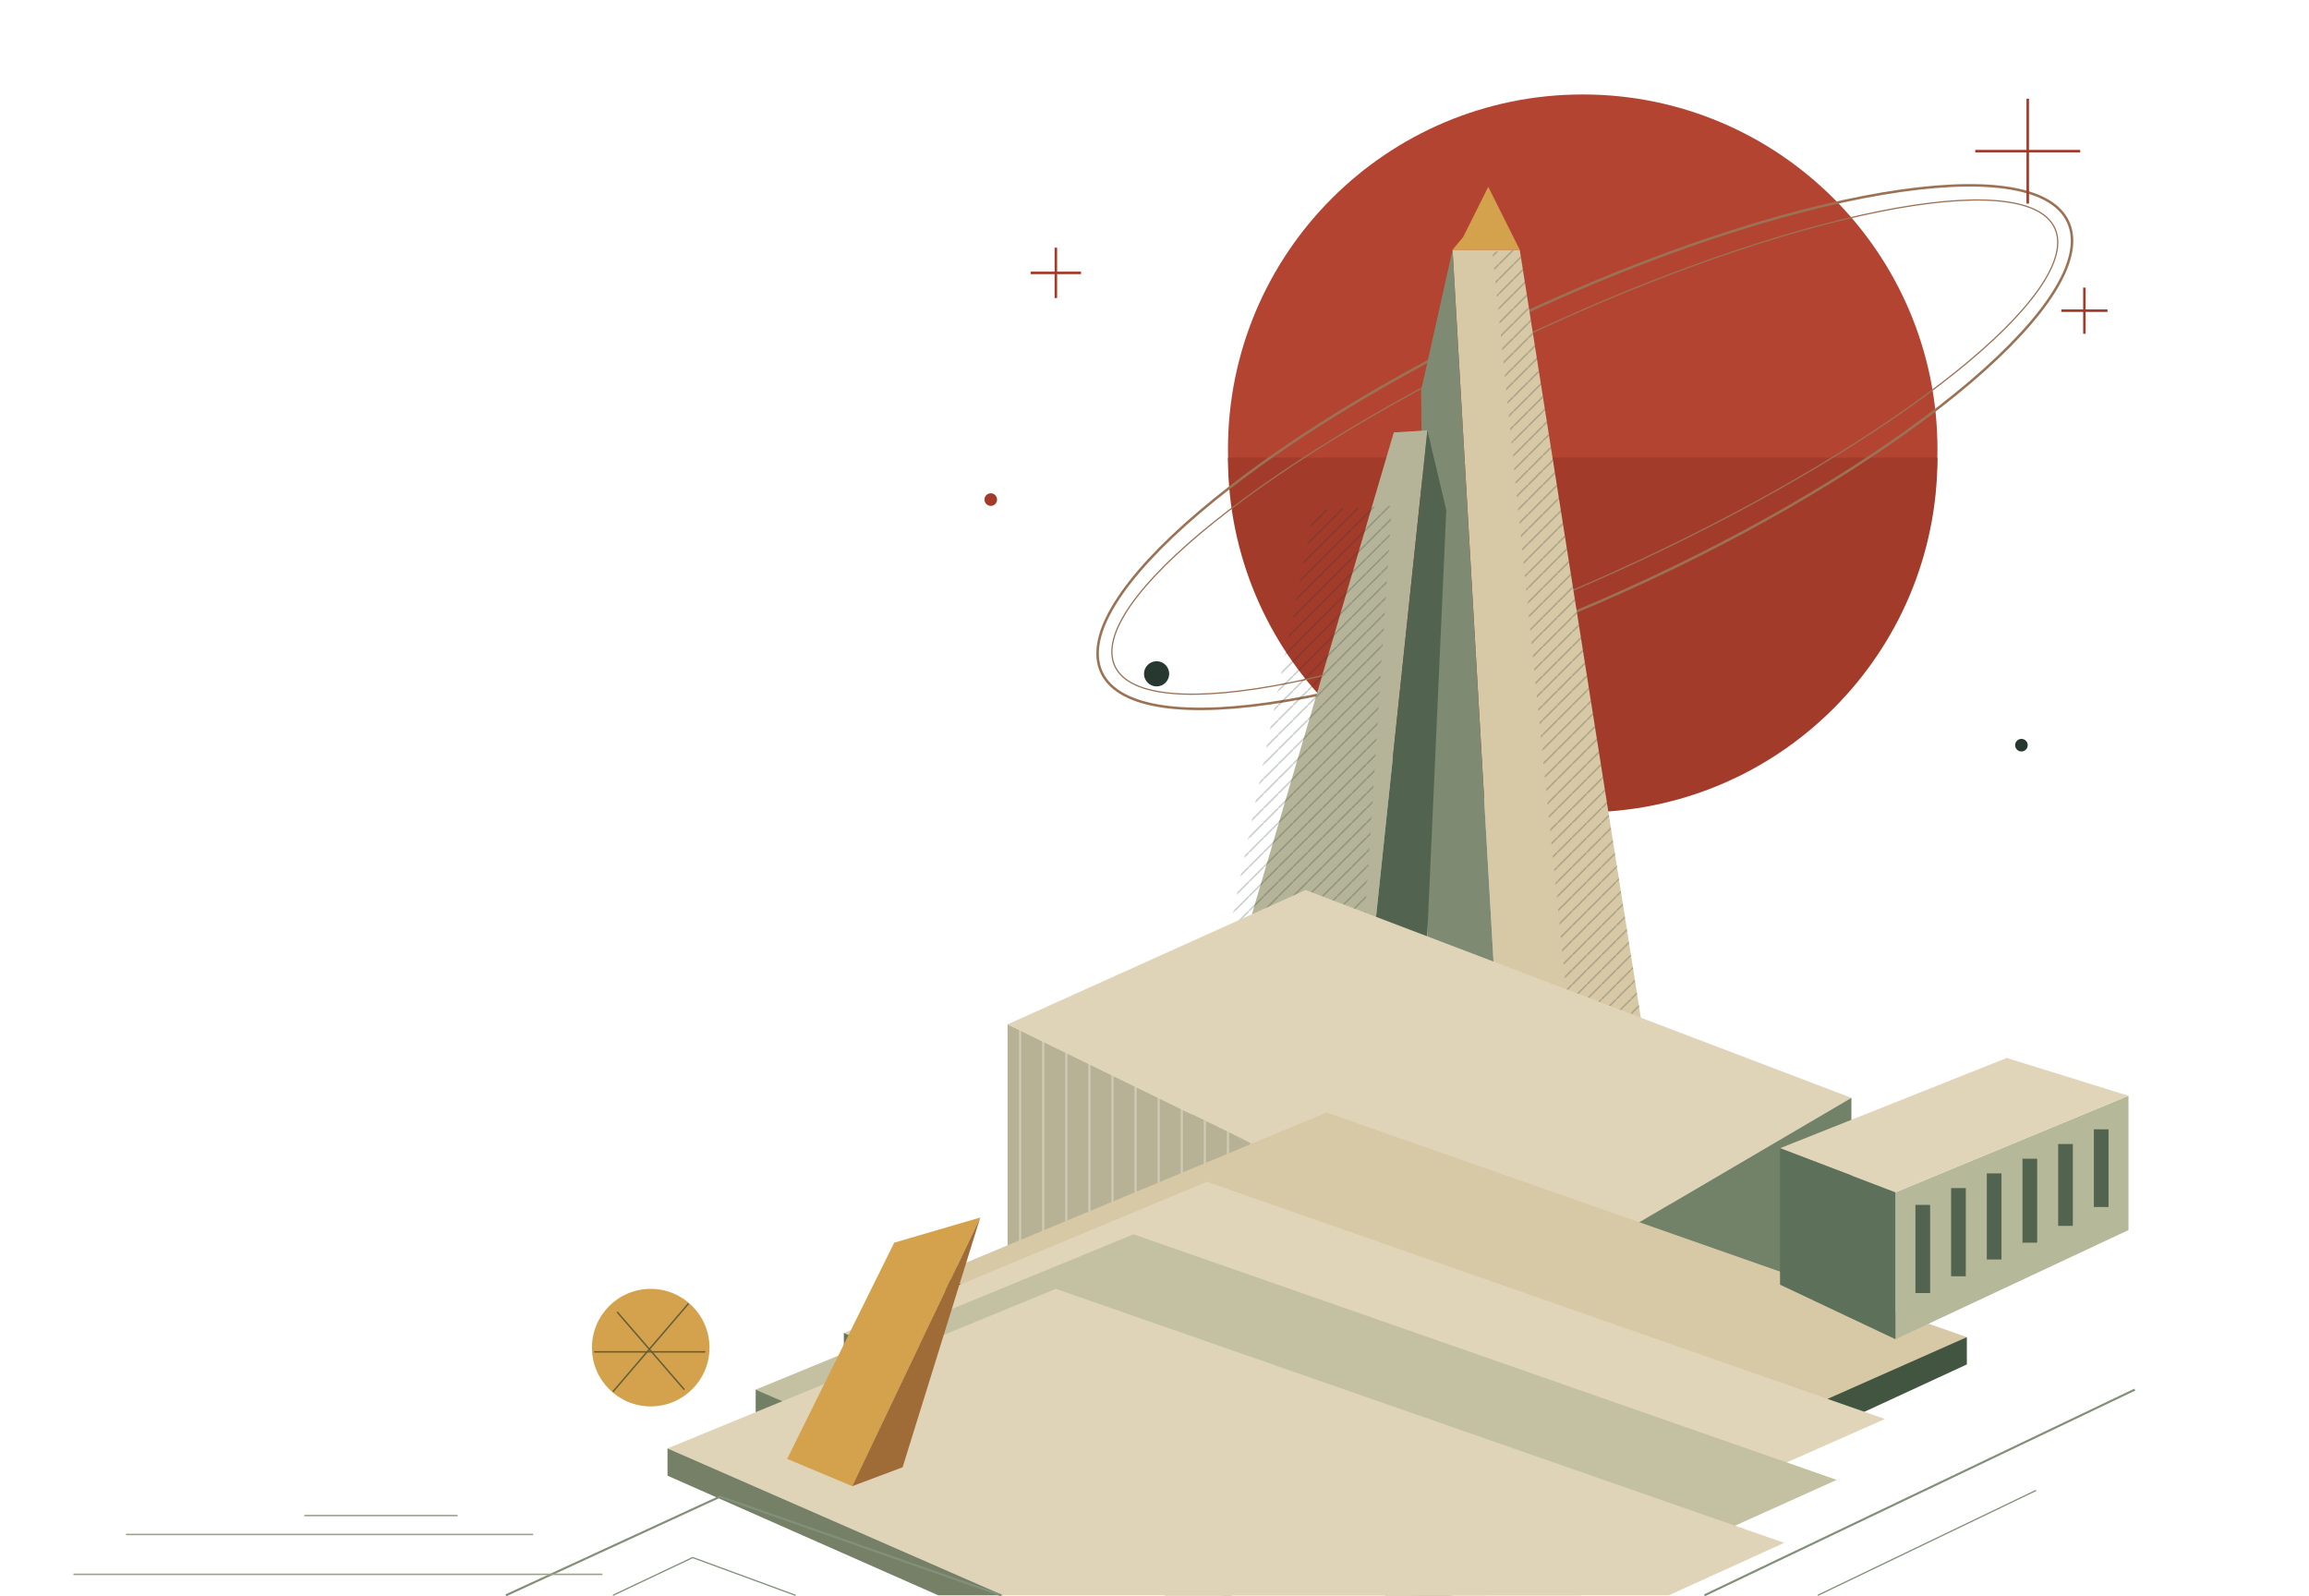
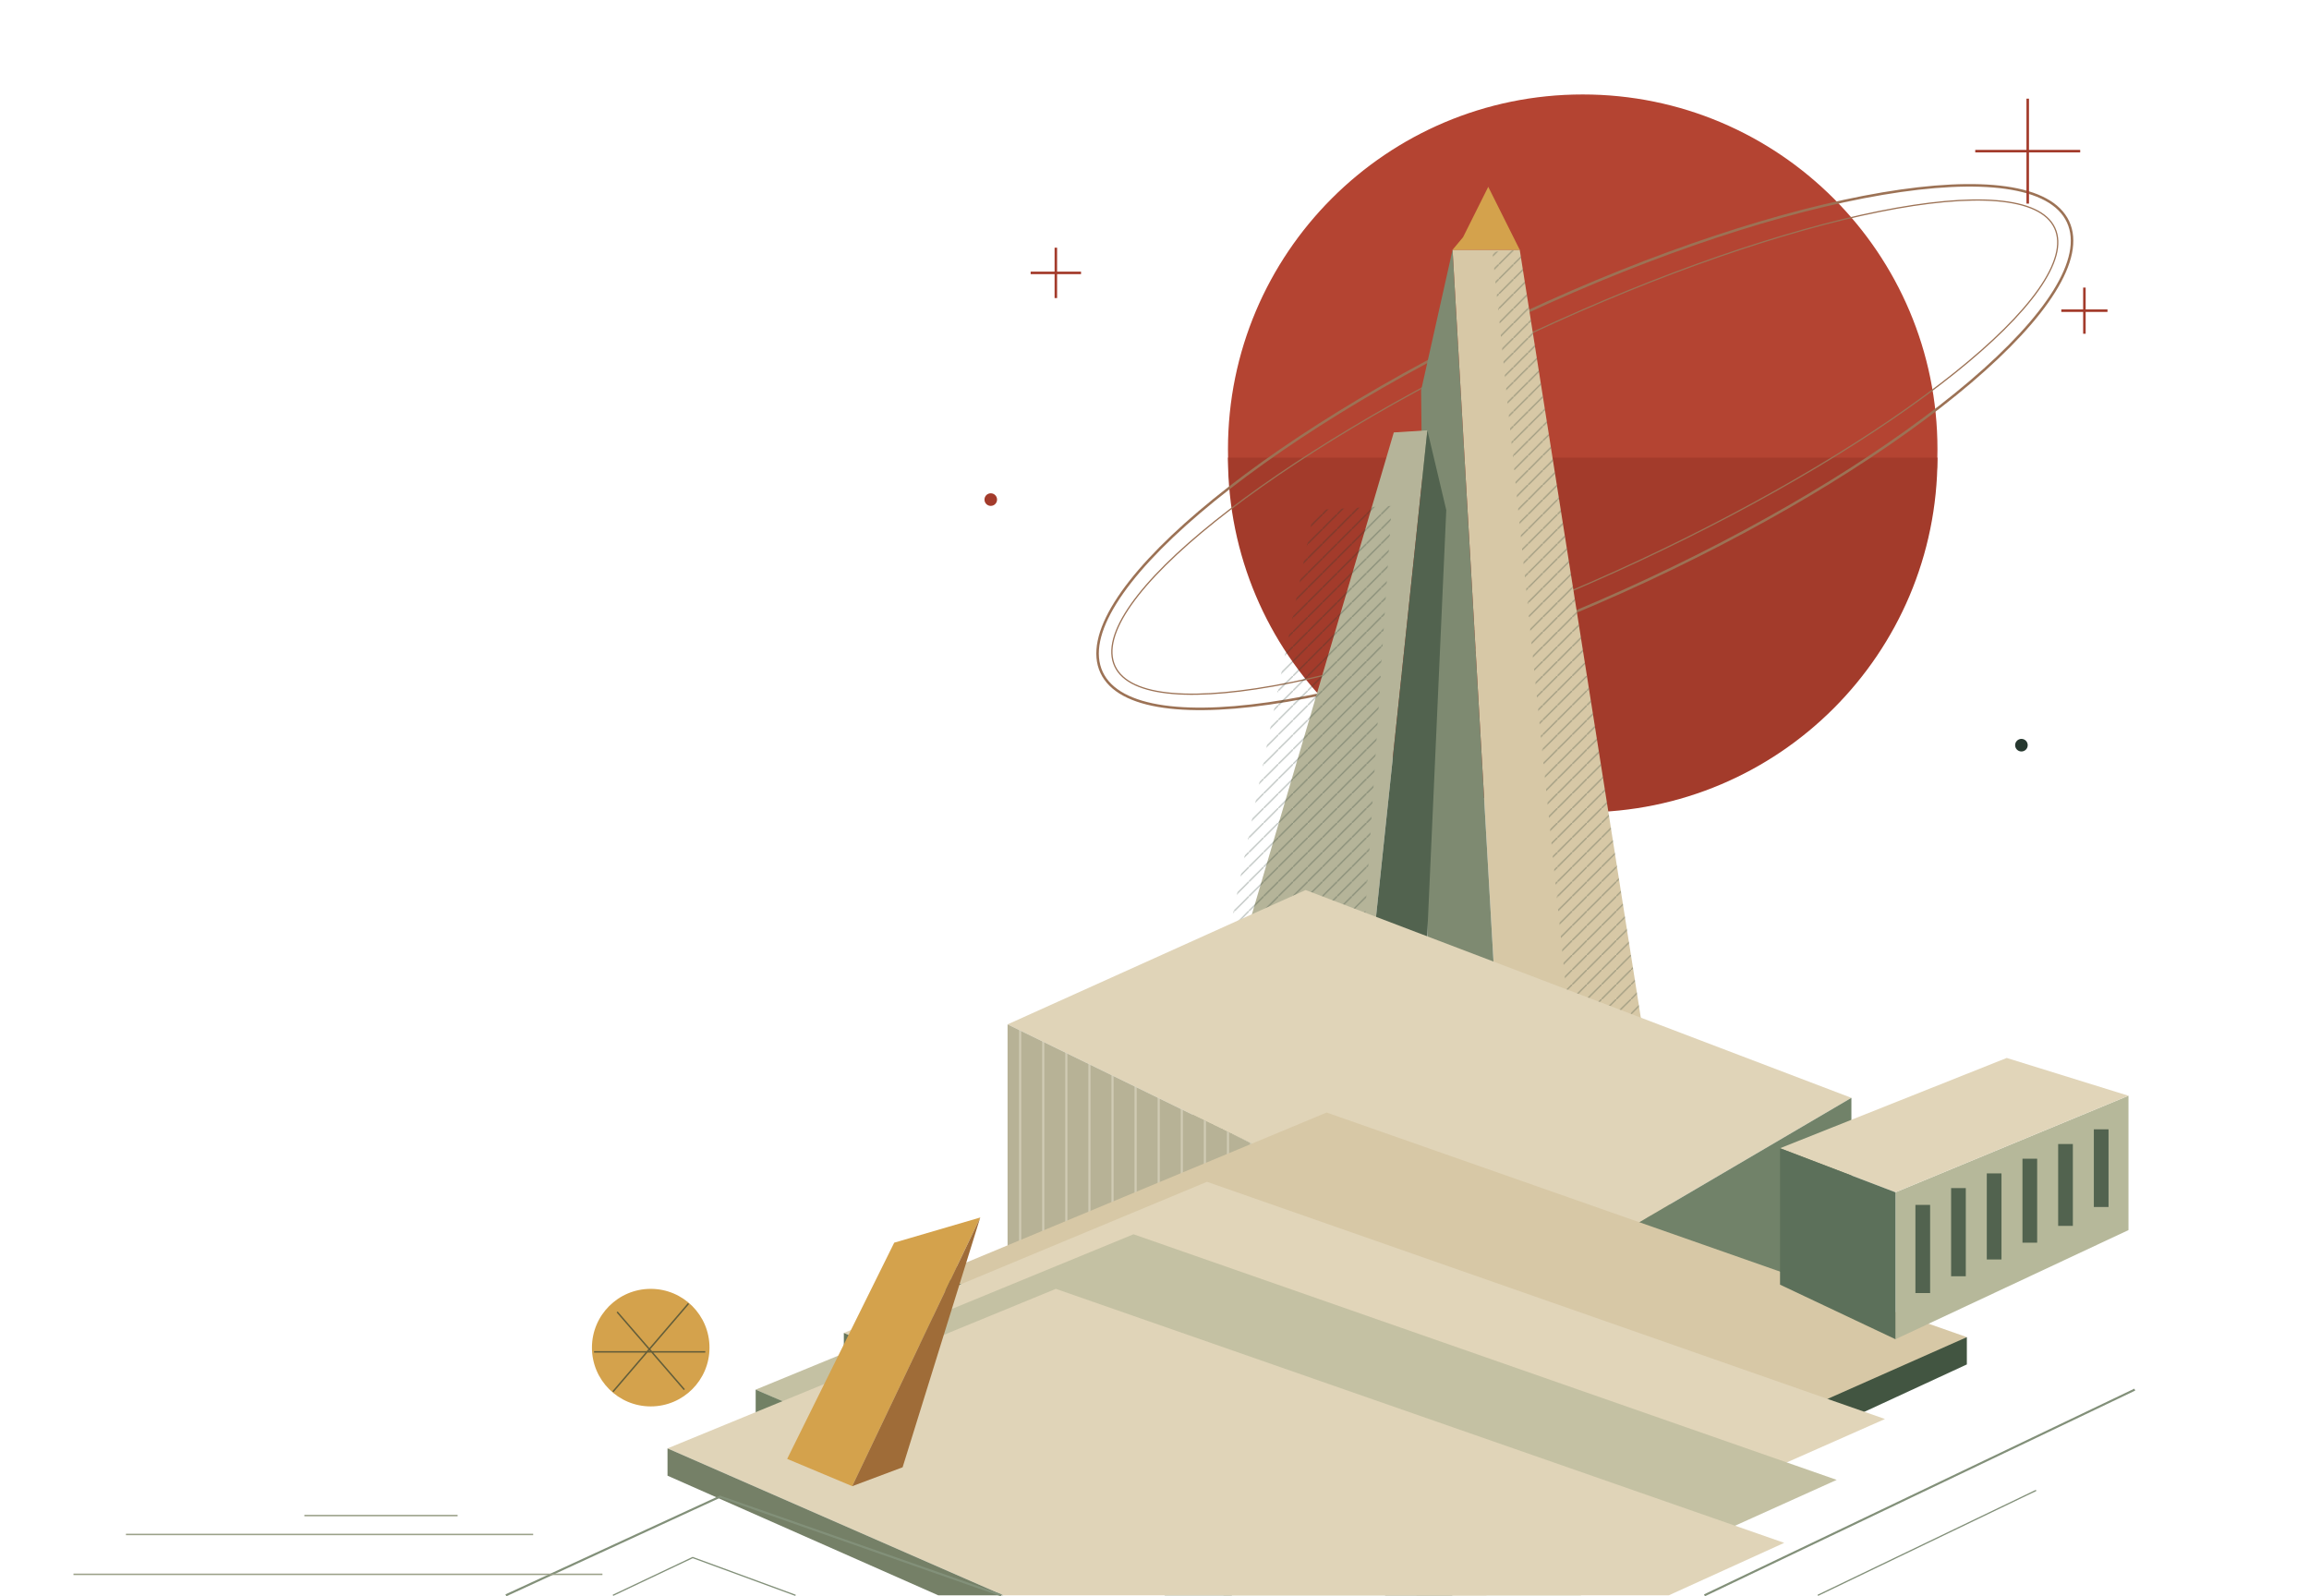
<svg xmlns="http://www.w3.org/2000/svg" viewBox="0 0 1100 760" fill="none">
  <defs>
    <pattern id="hatch" width="7" height="7" patternUnits="userSpaceOnUse">
      <path d="M0 7L7 0" stroke="#26382f" stroke-width=".6" opacity=".3" />
    </pattern>
    <pattern id="stripes" width="11" height="11" patternUnits="userSpaceOnUse">
      <path d="M2 0V11" stroke="#ece6d5" stroke-width="1" opacity=".48" />
    </pattern>
  </defs>
  <circle cx="754" cy="214" r="169" fill="#b44432" />
  <path d="M585 218A169 169 0 0 0 923 218Z" fill="#a33b2b" />
  <ellipse cx="755" cy="213" rx="254" ry="70" transform="rotate(-25 755 213)" stroke="#9c7255" stroke-width="1.2" />
  <ellipse cx="755" cy="213" rx="247" ry="60" transform="rotate(-25 755 213)" stroke="#9c7255" stroke-width=".6" />
-   <circle cx="551" cy="321" r="6" fill="#26382f" />
  <path d="M966 47v50m-25-25h50M993 137v22m-11-11h22M503 118v24m-12-12h24" stroke="#a33b2b" stroke-width="1.2" />
  <circle cx="472" cy="238" r="3" fill="#a33b2b" />
  <circle cx="963" cy="355" r="3" fill="#26382f" />
  <path d="M692 119l26 452 82 30-76-482Z" fill="#d7c8a6" />
  <path d="M692 119l26 452-36 49-5-434Z" fill="#7e8a71" />
  <path d="M724 119l76 482-42-10-47-471Z" fill="url(#hatch)" />
  <path d="M697 113l12-24 15 30-32 0Z" fill="#d4a24c" />
  <path d="M664 206l-96 326 74 33 38-360Z" fill="#b5b499" />
  <path d="M680 205l-38 360 32 13 15-335Z" fill="#52634f" />
  <path d="M626 243l-58 289 74 33 21-324Z" fill="url(#hatch)" />
  <path d="M480 488l142-64 260 99-150 88Z" fill="#e0d4b8" />
  <path d="M480 488v110l252 113V611Z" fill="#b7b296" />
  <path d="M732 611v100l150-91v-97Z" fill="#718269" />
  <path d="M480 488v110l252 113V611Z" fill="url(#stripes)" />
  <path d="M447 607l185-77 305 107-212 114Z" fill="#d7c8a6" />
  <path d="M447 607v16l278 125v-17Z" fill="#6b7b60" />
  <path d="M725 731v17l212-98v-13Z" fill="#425541" />
  <path d="M402 635l173-72 323 113-190 84H675Z" fill="#e1d5b9" />
  <path d="M402 635v13l258 112h32Z" fill="#68765b" />
  <path d="M360 662l180-74 335 117-122 55H583Z" fill="#c4c1a3" />
  <path d="M360 662v13l195 85h32Z" fill="#718064" />
  <path d="M318 690l185-76 347 121-55 25H478Z" fill="#e0d4b8" />
  <path d="M318 690v13l129 57h31Z" fill="#758067" />
  <path d="M241 760l102-47 134 47M812 760l205-98" stroke="#829079" />
  <path d="M292 760l38-18 49 18M866 760l104-50" stroke="#829079" stroke-width=".6" />
  <path d="M903 568l111-46v64l-111 52Z" fill="#b6b89a" />
  <path d="M903 568l-55-21 108-43 58 18Z" fill="#e1d5b9" />
  <path d="M848 547v65l55 26v-70Z" fill="#5c705a" />
  <path d="M916 574v42m17-50v42m17-49v41m17-48v40m17-47v39m17-46v37" stroke="#52634f" stroke-width="7" />
  <path d="M467 580l-41 12-51 103 31 13Z" fill="#d4a24c" />
  <path d="M467 580l-37 119-24 9Z" fill="#9f6c38" />
  <path d="M60 731h194m-109-9h73M35 750h252" stroke="#9ba189" stroke-width=".7" />
  <circle cx="310" cy="642" r="28" fill="#d4a24c" />
  <path d="M283 644h53M294 625l32 37M292 663l36-42" stroke="#26382f" stroke-width=".7" opacity=".65" />
</svg>
